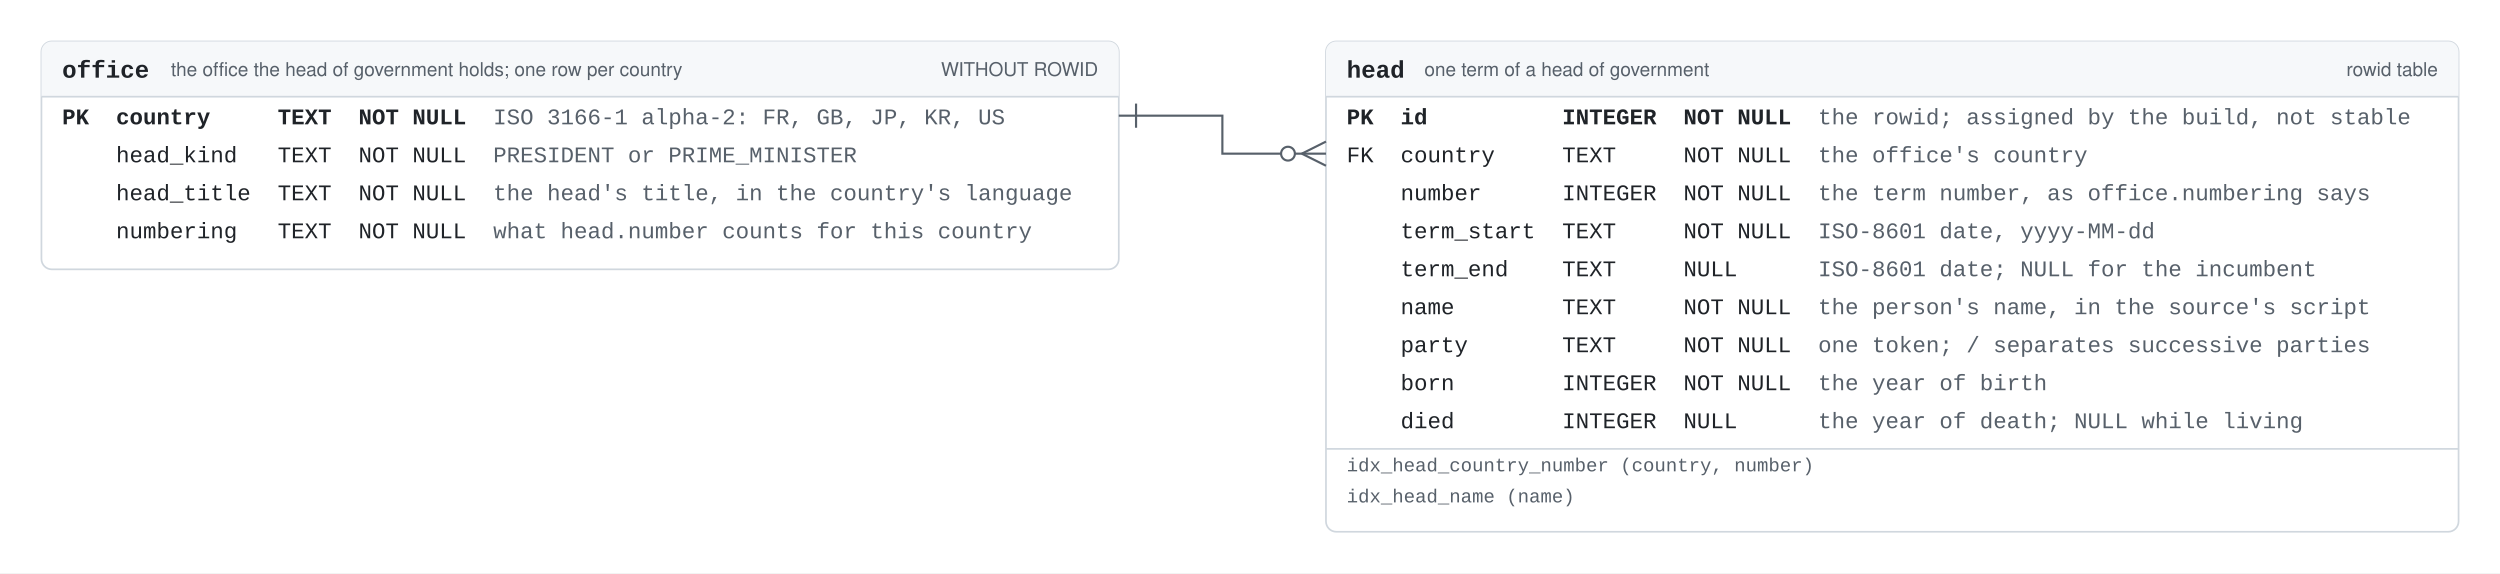
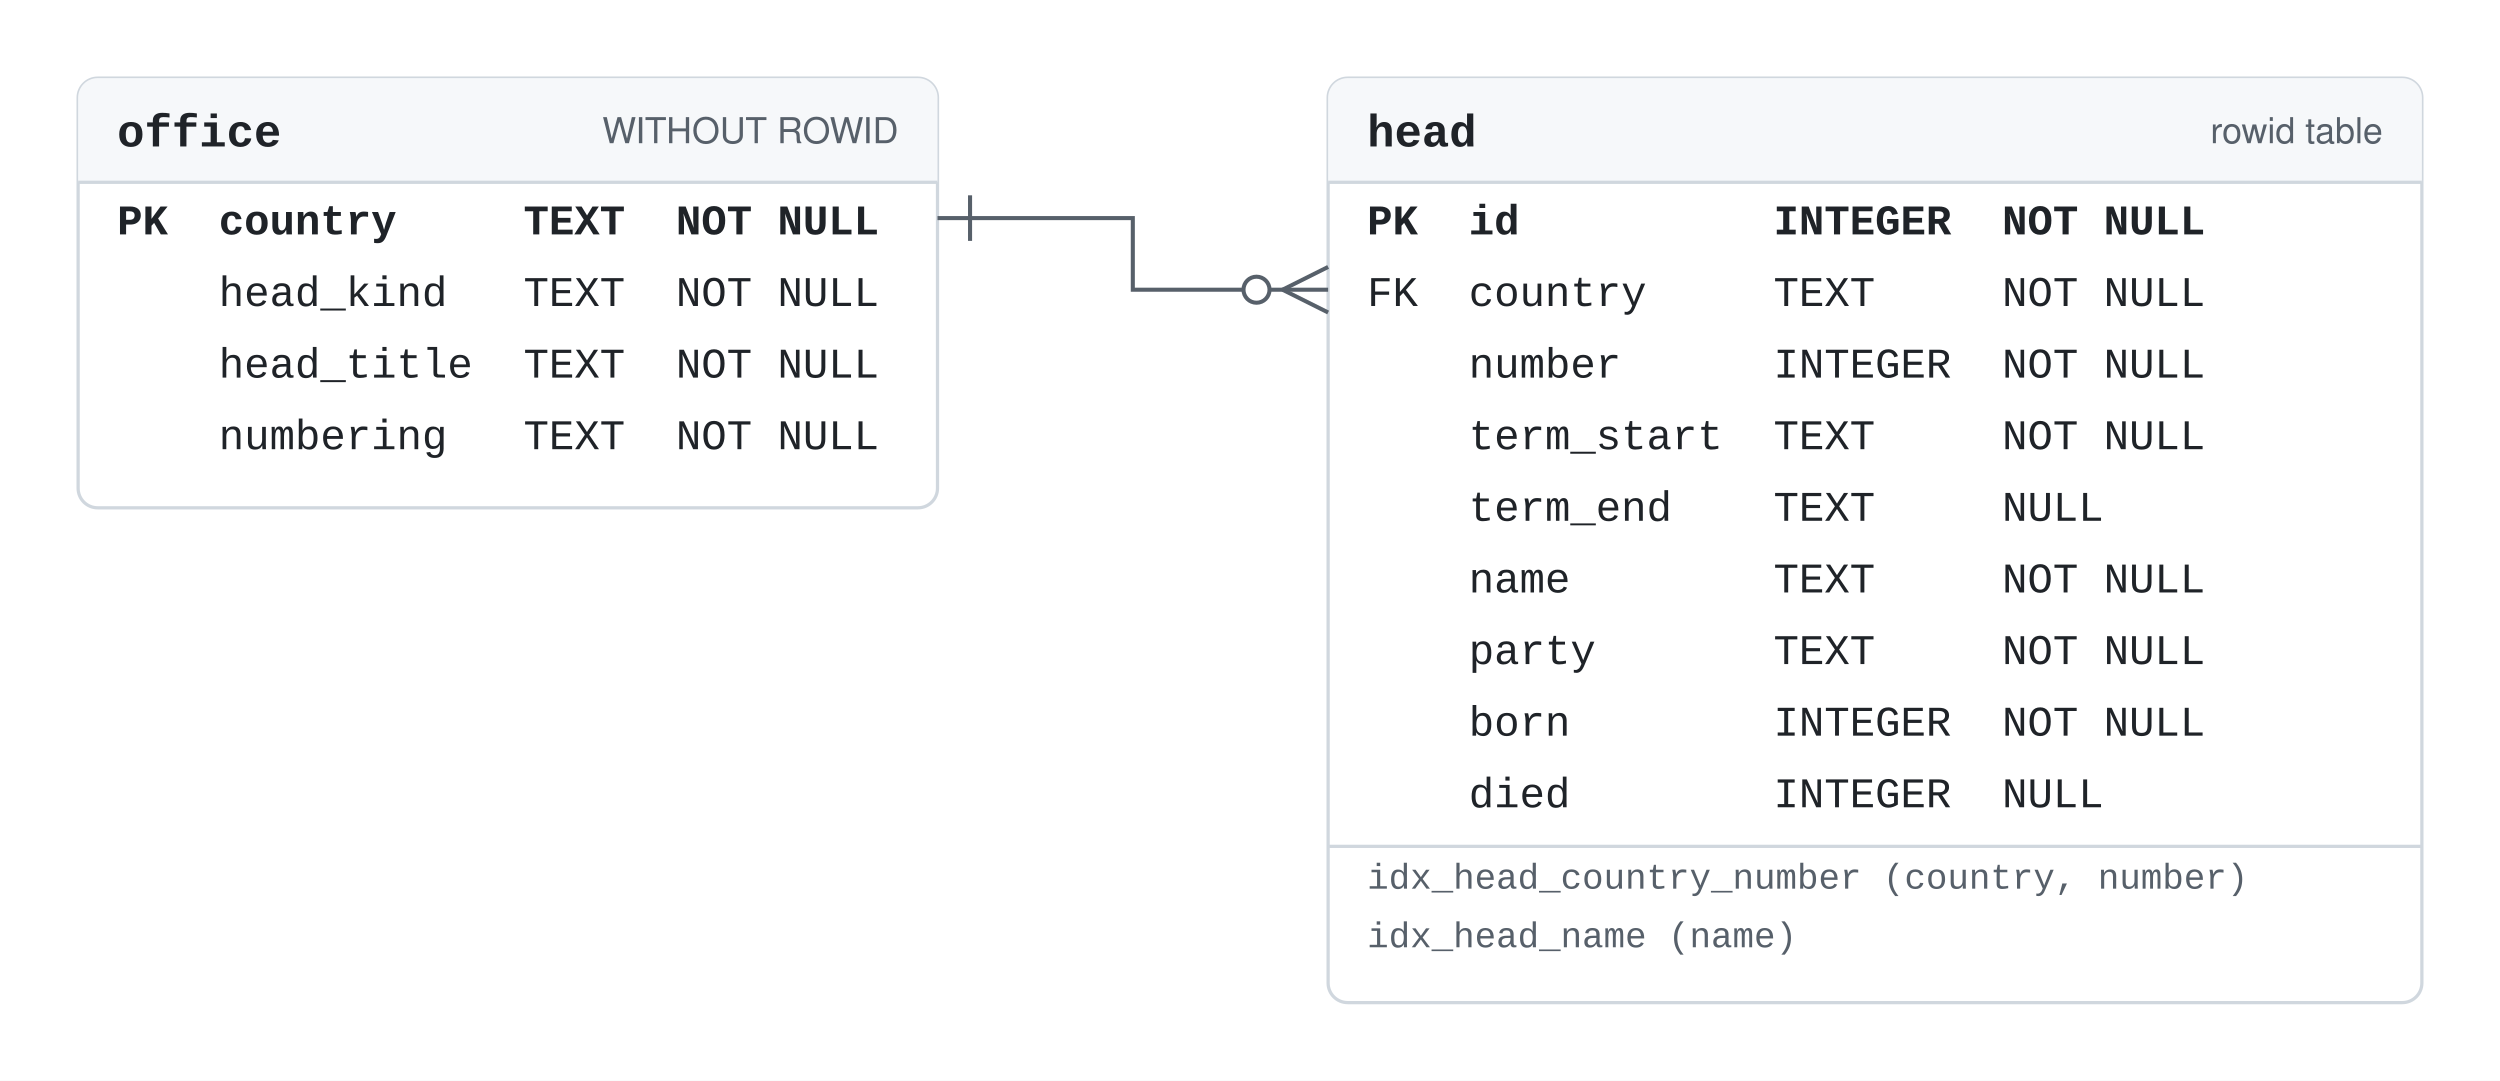
- <svg xmlns="http://www.w3.org/2000/svg" width="1448" height="332" viewBox="0 0 1448 332">
-   <rect width="1448" height="332" fill="#ffffff" />
+ <svg xmlns="http://www.w3.org/2000/svg" width="768" height="332" viewBox="0 0 768 332">
+   <rect width="768" height="332" fill="#ffffff" />
  <g id="office">
-     <rect x="24" y="24" width="624" height="132" rx="6" fill="#ffffff" stroke="#d0d7de" />
-     <path d="M24 56h624v-26a6 6 0 0 0 -6 -6h-612a6 6 0 0 0 -6 6z" fill="#f6f8fa" />
-     <line x1="24" y1="56" x2="648" y2="56" stroke="#d0d7de" />
+     <rect x="24" y="24" width="264" height="132" rx="6" fill="#ffffff" stroke="#d0d7de" />
+     <path d="M24 56h264v-26a6 6 0 0 0 -6 -6h-252a6 6 0 0 0 -6 6z" fill="#f6f8fa" />
+     <line x1="24" y1="56" x2="288" y2="56" stroke="#d0d7de" />
    <text x="36" y="45" font-family="ui-monospace, SFMono-Regular, Menlo, Consolas, 'Liberation Mono', monospace" font-size="14" font-weight="600" fill="#1f2328">office</text>
-     <text x="636" y="44" font-family="-apple-system, BlinkMacSystemFont, 'Segoe UI', Helvetica, Arial, sans-serif" font-size="11" fill="#57606a" text-anchor="end">WITHOUT ROWID</text>
-     <text x="99" y="44" font-family="-apple-system, BlinkMacSystemFont, 'Segoe UI', Helvetica, Arial, sans-serif" font-size="11" fill="#57606a">the office the head of government holds; one row per country</text>
-     <text x="36" y="72" font-family="ui-monospace, SFMono-Regular, Menlo, Consolas, 'Liberation Mono', monospace" font-size="13" font-weight="600" fill="#1f2328" xml:space="preserve">PK  country     TEXT  NOT NULL  <tspan font-weight="400" fill="#57606a">ISO 3166-1 alpha-2: FR, GB, JP, KR, US</tspan>
-     </text>
-     <text x="36" y="94" font-family="ui-monospace, SFMono-Regular, Menlo, Consolas, 'Liberation Mono', monospace" font-size="13" fill="#1f2328" xml:space="preserve">    head_kind   TEXT  NOT NULL  <tspan font-weight="400" fill="#57606a">PRESIDENT or PRIME_MINISTER</tspan>
-     </text>
-     <text x="36" y="116" font-family="ui-monospace, SFMono-Regular, Menlo, Consolas, 'Liberation Mono', monospace" font-size="13" fill="#1f2328" xml:space="preserve">    head_title  TEXT  NOT NULL  <tspan font-weight="400" fill="#57606a">the head's title, in the country's language</tspan>
-     </text>
-     <text x="36" y="138" font-family="ui-monospace, SFMono-Regular, Menlo, Consolas, 'Liberation Mono', monospace" font-size="13" fill="#1f2328" xml:space="preserve">    numbering   TEXT  NOT NULL  <tspan font-weight="400" fill="#57606a">what head.number counts for this country</tspan>
-     </text>
+     <text x="276" y="44" font-family="-apple-system, BlinkMacSystemFont, 'Segoe UI', Helvetica, Arial, sans-serif" font-size="11" fill="#57606a" text-anchor="end">WITHOUT ROWID</text>
+     <text x="36" y="72" font-family="ui-monospace, SFMono-Regular, Menlo, Consolas, 'Liberation Mono', monospace" font-size="13" font-weight="600" fill="#1f2328" xml:space="preserve">PK  country     TEXT  NOT NULL</text>
+     <text x="36" y="94" font-family="ui-monospace, SFMono-Regular, Menlo, Consolas, 'Liberation Mono', monospace" font-size="13" fill="#1f2328" xml:space="preserve">    head_kind   TEXT  NOT NULL</text>
+     <text x="36" y="116" font-family="ui-monospace, SFMono-Regular, Menlo, Consolas, 'Liberation Mono', monospace" font-size="13" fill="#1f2328" xml:space="preserve">    head_title  TEXT  NOT NULL</text>
+     <text x="36" y="138" font-family="ui-monospace, SFMono-Regular, Menlo, Consolas, 'Liberation Mono', monospace" font-size="13" fill="#1f2328" xml:space="preserve">    numbering   TEXT  NOT NULL</text>
  </g>
  <g id="head">
-     <rect x="768" y="24" width="656" height="284" rx="6" fill="#ffffff" stroke="#d0d7de" />
-     <path d="M768 56h656v-26a6 6 0 0 0 -6 -6h-644a6 6 0 0 0 -6 6z" fill="#f6f8fa" />
-     <line x1="768" y1="56" x2="1424" y2="56" stroke="#d0d7de" />
-     <text x="780" y="45" font-family="ui-monospace, SFMono-Regular, Menlo, Consolas, 'Liberation Mono', monospace" font-size="14" font-weight="600" fill="#1f2328">head</text>
-     <text x="1412" y="44" font-family="-apple-system, BlinkMacSystemFont, 'Segoe UI', Helvetica, Arial, sans-serif" font-size="11" fill="#57606a" text-anchor="end">rowid table</text>
-     <text x="825" y="44" font-family="-apple-system, BlinkMacSystemFont, 'Segoe UI', Helvetica, Arial, sans-serif" font-size="11" fill="#57606a">one term of a head of government</text>
-     <text x="780" y="72" font-family="ui-monospace, SFMono-Regular, Menlo, Consolas, 'Liberation Mono', monospace" font-size="13" font-weight="600" fill="#1f2328" xml:space="preserve">PK  id          INTEGER  NOT NULL  <tspan font-weight="400" fill="#57606a">the rowid; assigned by the build, not stable</tspan>
-     </text>
-     <text x="780" y="94" font-family="ui-monospace, SFMono-Regular, Menlo, Consolas, 'Liberation Mono', monospace" font-size="13" fill="#1f2328" xml:space="preserve">FK  country     TEXT     NOT NULL  <tspan font-weight="400" fill="#57606a">the office's country</tspan>
-     </text>
-     <text x="780" y="116" font-family="ui-monospace, SFMono-Regular, Menlo, Consolas, 'Liberation Mono', monospace" font-size="13" fill="#1f2328" xml:space="preserve">    number      INTEGER  NOT NULL  <tspan font-weight="400" fill="#57606a">the term number, as office.numbering says</tspan>
-     </text>
-     <text x="780" y="138" font-family="ui-monospace, SFMono-Regular, Menlo, Consolas, 'Liberation Mono', monospace" font-size="13" fill="#1f2328" xml:space="preserve">    term_start  TEXT     NOT NULL  <tspan font-weight="400" fill="#57606a">ISO-8601 date, yyyy-MM-dd</tspan>
-     </text>
-     <text x="780" y="160" font-family="ui-monospace, SFMono-Regular, Menlo, Consolas, 'Liberation Mono', monospace" font-size="13" fill="#1f2328" xml:space="preserve">    term_end    TEXT     NULL      <tspan font-weight="400" fill="#57606a">ISO-8601 date; NULL for the incumbent</tspan>
-     </text>
-     <text x="780" y="182" font-family="ui-monospace, SFMono-Regular, Menlo, Consolas, 'Liberation Mono', monospace" font-size="13" fill="#1f2328" xml:space="preserve">    name        TEXT     NOT NULL  <tspan font-weight="400" fill="#57606a">the person's name, in the source's script</tspan>
-     </text>
-     <text x="780" y="204" font-family="ui-monospace, SFMono-Regular, Menlo, Consolas, 'Liberation Mono', monospace" font-size="13" fill="#1f2328" xml:space="preserve">    party       TEXT     NOT NULL  <tspan font-weight="400" fill="#57606a">one token; / separates successive parties</tspan>
-     </text>
-     <text x="780" y="226" font-family="ui-monospace, SFMono-Regular, Menlo, Consolas, 'Liberation Mono', monospace" font-size="13" fill="#1f2328" xml:space="preserve">    born        INTEGER  NOT NULL  <tspan font-weight="400" fill="#57606a">the year of birth</tspan>
-     </text>
-     <text x="780" y="248" font-family="ui-monospace, SFMono-Regular, Menlo, Consolas, 'Liberation Mono', monospace" font-size="13" fill="#1f2328" xml:space="preserve">    died        INTEGER  NULL      <tspan font-weight="400" fill="#57606a">the year of death; NULL while living</tspan>
-     </text>
-     <line x1="768" y1="260" x2="1424" y2="260" stroke="#d0d7de" />
-     <text x="780" y="273" font-family="ui-monospace, SFMono-Regular, Menlo, Consolas, 'Liberation Mono', monospace" font-size="11" fill="#57606a">idx_head_country_number (country, number)</text>
-     <text x="780" y="291" font-family="ui-monospace, SFMono-Regular, Menlo, Consolas, 'Liberation Mono', monospace" font-size="11" fill="#57606a">idx_head_name (name)</text>
+     <rect x="408" y="24" width="336" height="284" rx="6" fill="#ffffff" stroke="#d0d7de" />
+     <path d="M408 56h336v-26a6 6 0 0 0 -6 -6h-324a6 6 0 0 0 -6 6z" fill="#f6f8fa" />
+     <line x1="408" y1="56" x2="744" y2="56" stroke="#d0d7de" />
+     <text x="420" y="45" font-family="ui-monospace, SFMono-Regular, Menlo, Consolas, 'Liberation Mono', monospace" font-size="14" font-weight="600" fill="#1f2328">head</text>
+     <text x="732" y="44" font-family="-apple-system, BlinkMacSystemFont, 'Segoe UI', Helvetica, Arial, sans-serif" font-size="11" fill="#57606a" text-anchor="end">rowid table</text>
+     <text x="420" y="72" font-family="ui-monospace, SFMono-Regular, Menlo, Consolas, 'Liberation Mono', monospace" font-size="13" font-weight="600" fill="#1f2328" xml:space="preserve">PK  id          INTEGER  NOT NULL</text>
+     <text x="420" y="94" font-family="ui-monospace, SFMono-Regular, Menlo, Consolas, 'Liberation Mono', monospace" font-size="13" fill="#1f2328" xml:space="preserve">FK  country     TEXT     NOT NULL</text>
+     <text x="420" y="116" font-family="ui-monospace, SFMono-Regular, Menlo, Consolas, 'Liberation Mono', monospace" font-size="13" fill="#1f2328" xml:space="preserve">    number      INTEGER  NOT NULL</text>
+     <text x="420" y="138" font-family="ui-monospace, SFMono-Regular, Menlo, Consolas, 'Liberation Mono', monospace" font-size="13" fill="#1f2328" xml:space="preserve">    term_start  TEXT     NOT NULL</text>
+     <text x="420" y="160" font-family="ui-monospace, SFMono-Regular, Menlo, Consolas, 'Liberation Mono', monospace" font-size="13" fill="#1f2328" xml:space="preserve">    term_end    TEXT     NULL</text>
+     <text x="420" y="182" font-family="ui-monospace, SFMono-Regular, Menlo, Consolas, 'Liberation Mono', monospace" font-size="13" fill="#1f2328" xml:space="preserve">    name        TEXT     NOT NULL</text>
+     <text x="420" y="204" font-family="ui-monospace, SFMono-Regular, Menlo, Consolas, 'Liberation Mono', monospace" font-size="13" fill="#1f2328" xml:space="preserve">    party       TEXT     NOT NULL</text>
+     <text x="420" y="226" font-family="ui-monospace, SFMono-Regular, Menlo, Consolas, 'Liberation Mono', monospace" font-size="13" fill="#1f2328" xml:space="preserve">    born        INTEGER  NOT NULL</text>
+     <text x="420" y="248" font-family="ui-monospace, SFMono-Regular, Menlo, Consolas, 'Liberation Mono', monospace" font-size="13" fill="#1f2328" xml:space="preserve">    died        INTEGER  NULL</text>
+     <line x1="408" y1="260" x2="744" y2="260" stroke="#d0d7de" />
+     <text x="420" y="273" font-family="ui-monospace, SFMono-Regular, Menlo, Consolas, 'Liberation Mono', monospace" font-size="11" fill="#57606a">idx_head_country_number (country, number)</text>
+     <text x="420" y="291" font-family="ui-monospace, SFMono-Regular, Menlo, Consolas, 'Liberation Mono', monospace" font-size="11" fill="#57606a">idx_head_name (name)</text>
  </g>
  <g id="head_country" fill="none" stroke="#57606a" stroke-width="1.25">
-     <path d="M648 67H708V89H768" />
-     <line x1="658" y1="60" x2="658" y2="74" />
-     <circle cx="746" cy="89" r="4" fill="#ffffff" />
-     <path d="M754 89L768 82M754 89L768 96" />
+     <path d="M288 67H348V89H408" />
+     <line x1="298" y1="60" x2="298" y2="74" />
+     <circle cx="386" cy="89" r="4" fill="#ffffff" />
+     <path d="M394 89L408 82M394 89L408 96" />
  </g>
</svg>
